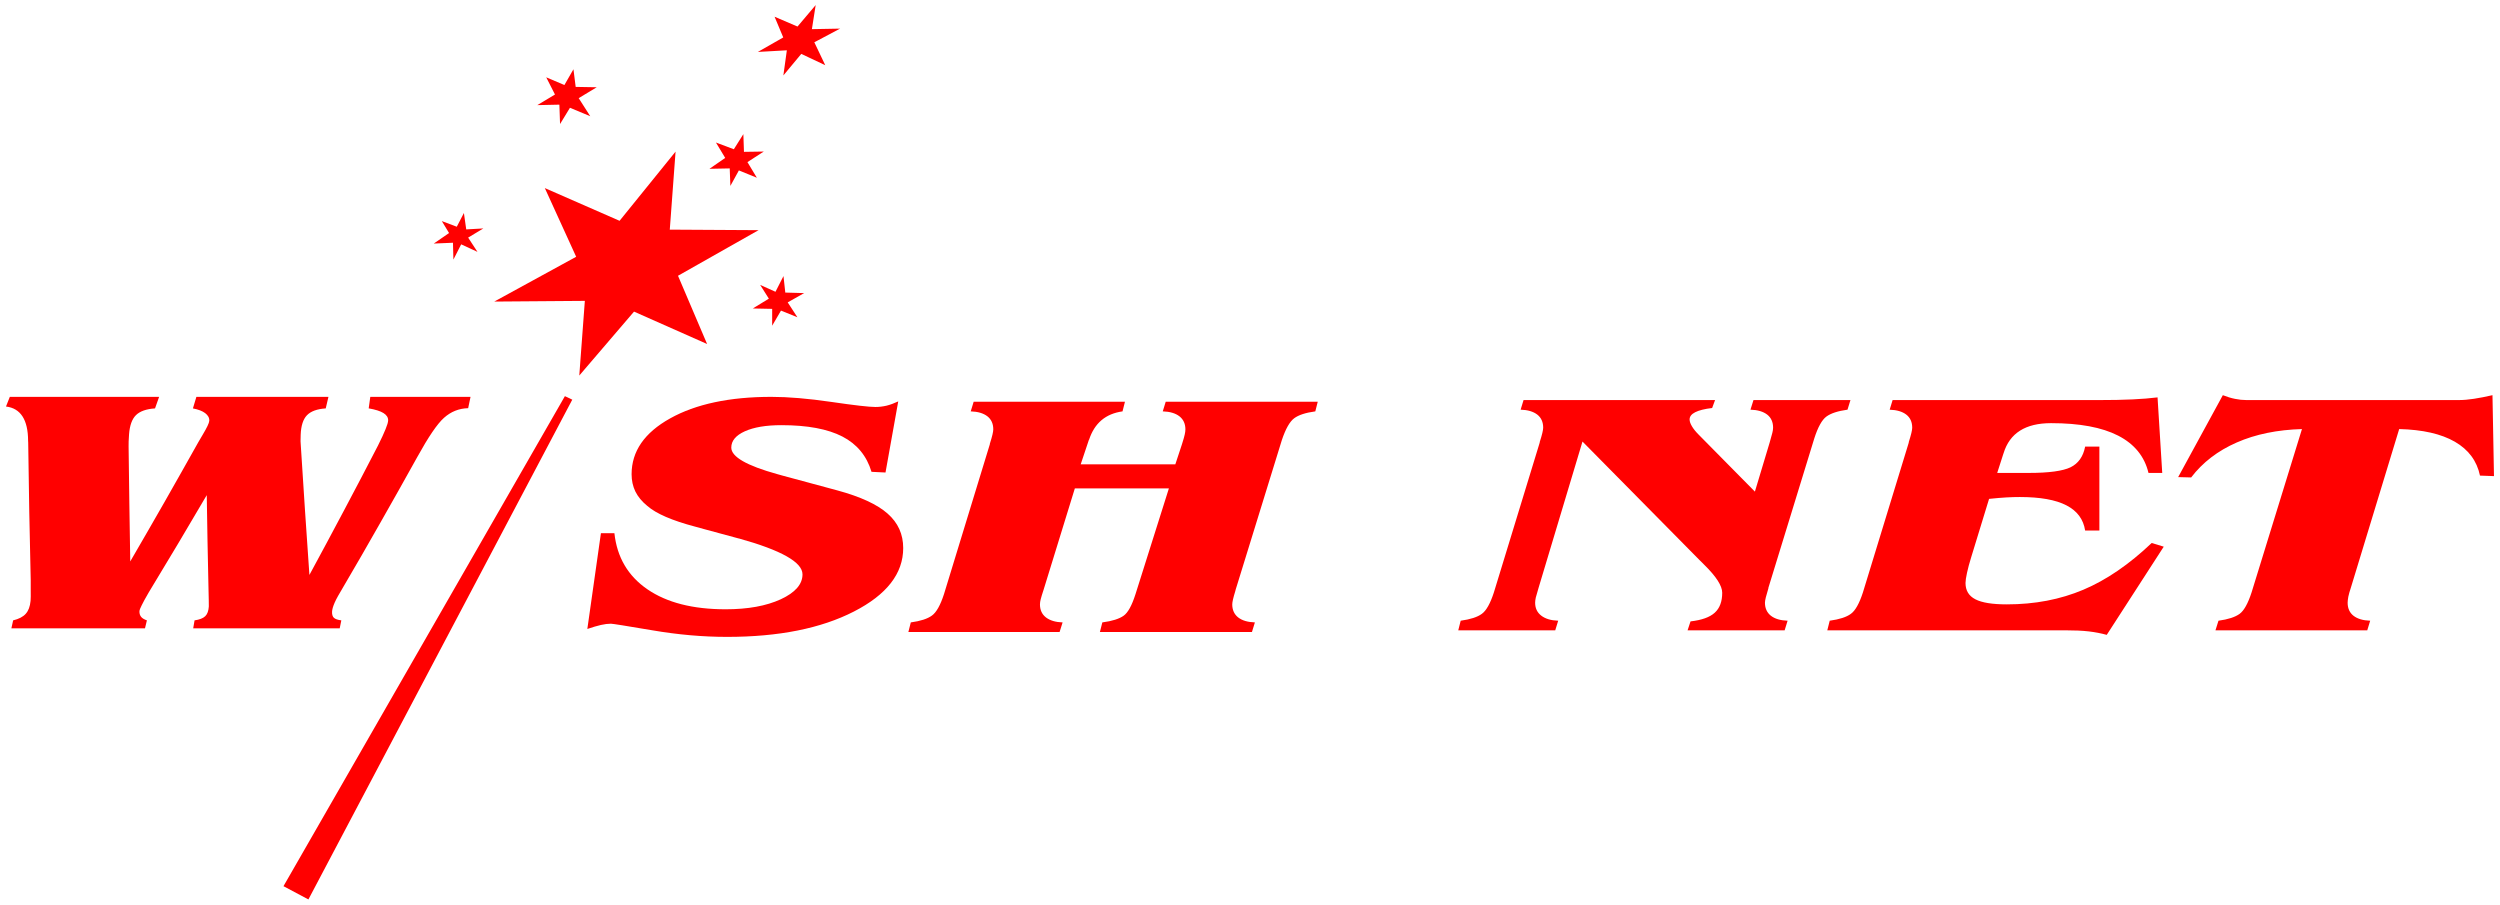
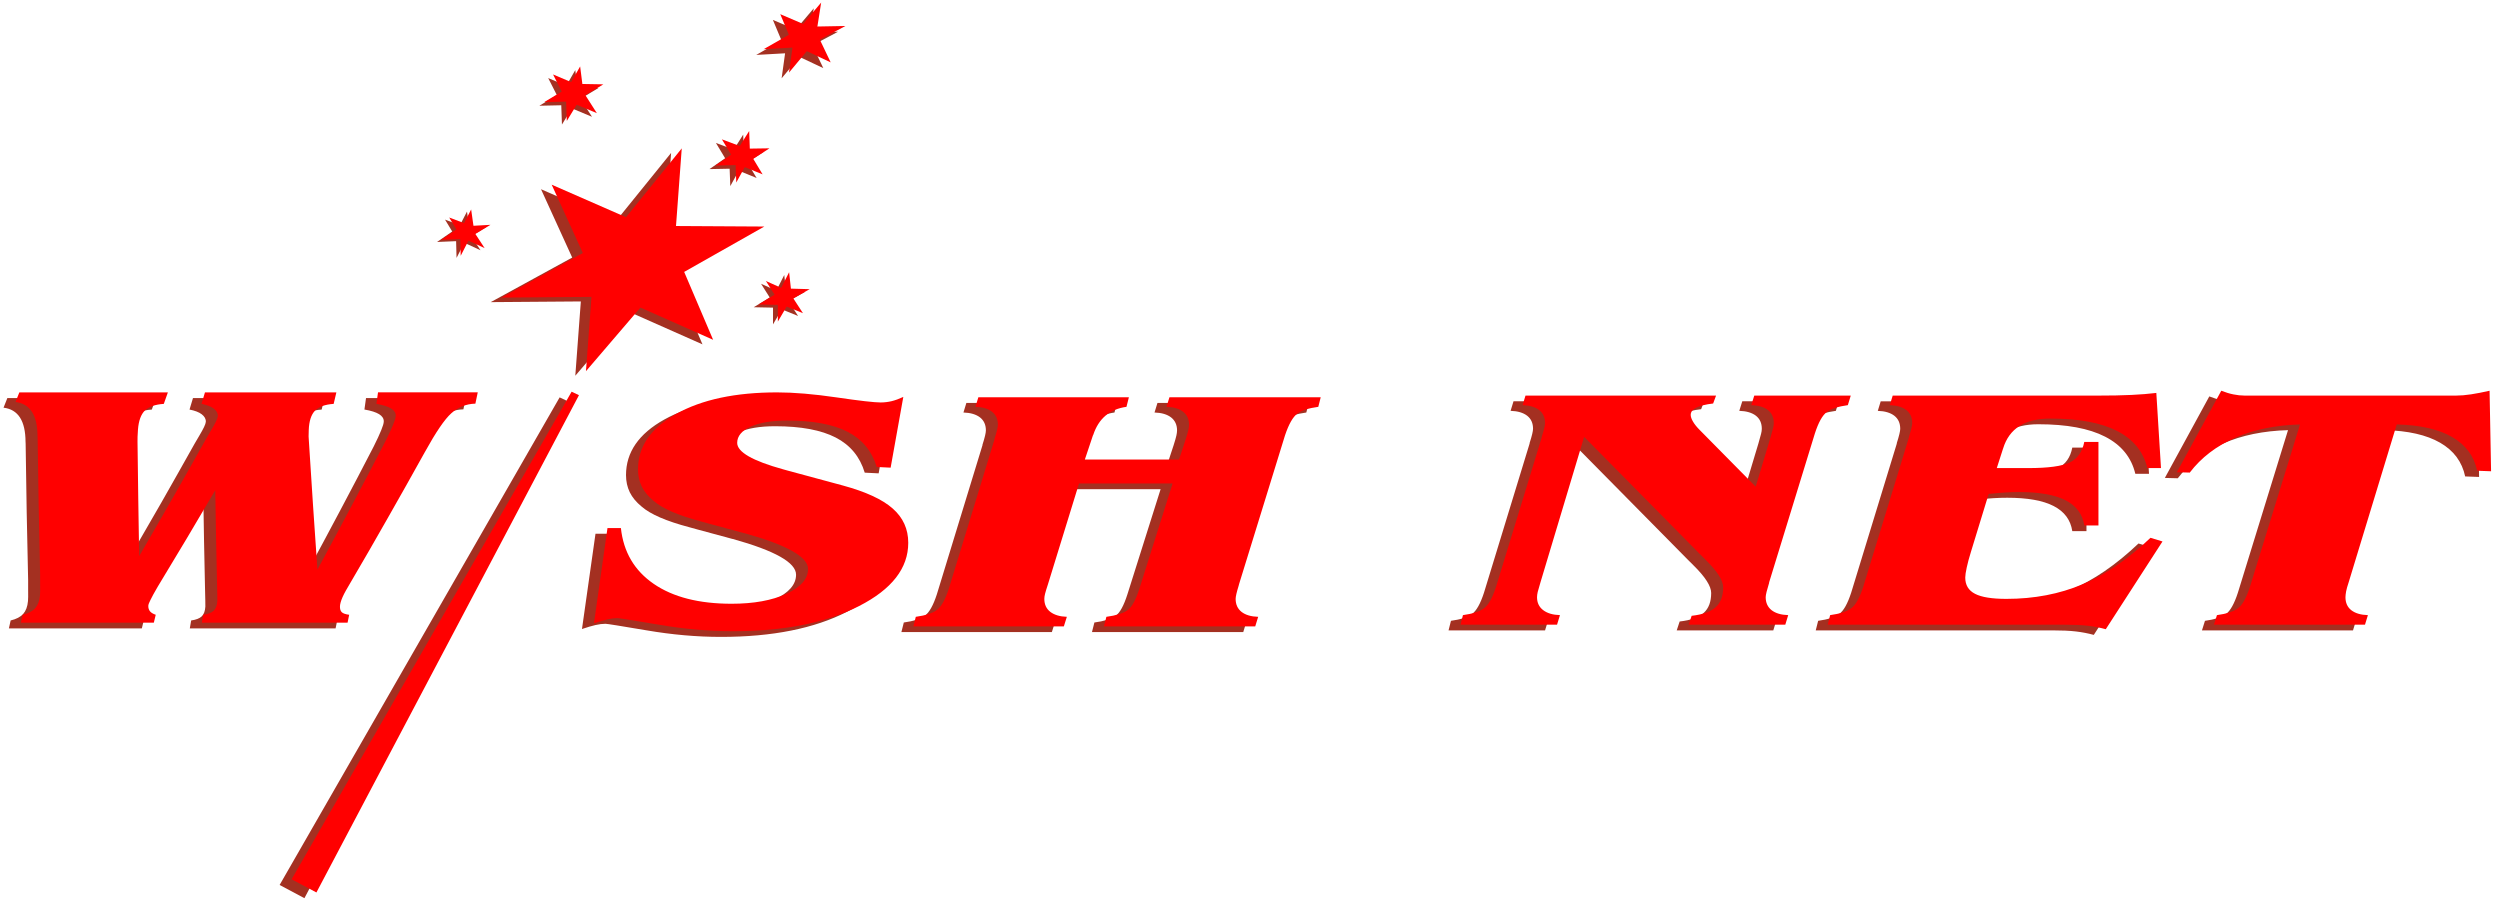
- <svg xmlns="http://www.w3.org/2000/svg" fill-rule="evenodd" clip-rule="evenodd" image-rendering="optimizeQuality" shape-rendering="geometricPrecision" text-rendering="geometricPrecision" viewBox="0 0 199 72">
+ <svg xmlns="http://www.w3.org/2000/svg" fill-rule="evenodd" clip-rule="evenodd" image-rendering="optimizeQuality" shape-rendering="geometricPrecision" text-rendering="geometricPrecision" viewBox="0 0 200 72">
  <defs>
    <style>
-       .fil0,.fil1{fill:red}.fil0{fill-rule:nonzero}
+       .fil3{fill:red}.fil1{fill:#a43021}.fil0,.fil2{fill:red;fill-rule:nonzero}.fil0{fill:#a43021}
    </style>
  </defs>
  <g id="Layer_x0020_1">
-     <g id="_183981464">
-       <path id="_179042920" d="M.781 31.591H12.665c-.108.306-.217.612-.325.918-.694.046-1.2.225-1.515.534-.313.307-.5.818-.553 1.528-.018.245-.028.433-.032.568-.004.137-.005.265-.004.391.018 1.527.042 3.057.06 4.582.018 1.525.044 3.053.072 4.578.918-1.579 1.832-3.16 2.734-4.74.901-1.578 1.79-3.163 2.679-4.743.081-.145.202-.348.357-.608.327-.55.509-.916.521-1.106.015-.234-.105-.436-.325-.606-.221-.171-.553-.295-.978-.378.092-.306.184-.612.276-.918h10.512c-.072.306-.144.612-.216.918-.698.046-1.191.231-1.496.547-.304.317-.47.833-.497 1.542-.008.226-.014.402-.012.521.002.118.014.229.02.33.11 1.72.219 3.442.333 5.16.114 1.719.232 3.438.353 5.157.93-1.717 1.854-3.434 2.763-5.152.907-1.716 1.815-3.432 2.698-5.152.279-.545.469-.986.602-1.303.132-.318.201-.552.204-.697.005-.234-.121-.427-.373-.584-.249-.155-.641-.28-1.175-.372.04-.306.084-.612.128-.918h7.979c-.068.302-.128.602-.189.903-.734.018-1.37.274-1.921.765-.548.489-1.247 1.527-2.121 3.108-.971 1.756-1.962 3.506-2.955 5.255-.995 1.752-2.002 3.506-3.031 5.252-.242.41-.452.767-.594 1.087-.139.316-.205.56-.212.736-.009.221.041.386.148.484.109.1.304.166.589.203-.044.212-.088.424-.128.634H15.379c.036-.21.072-.422.108-.634.393-.055.676-.164.85-.332.17-.164.263-.424.285-.774.002-.037.002-.188-.004-.461-.005-.267-.013-.63-.024-1.078-.029-1.22-.056-2.441-.076-3.661-.019-1.219-.04-2.441-.06-3.663-.758 1.29-1.519 2.58-2.285 3.866-.769 1.29-1.556 2.572-2.325 3.864-.286.48-.467.836-.573 1.047-.106.211-.173.367-.176.477-.005.18.047.329.137.439.091.111.244.203.457.276-.052.212-.104.424-.152.634H.906c.044-.21.092-.422.14-.634.449-.107.787-.281 1.002-.522.214-.239.345-.579.385-1.03.012-.135.022-.457.012-.958-.006-.304.003-.544 0-.713-.033-1.821-.084-3.641-.116-5.462-.032-1.82-.06-3.642-.084-5.465-0-.027-.008-.079-.008-.147-.008-1.671-.59-2.583-1.76-2.725.1-.256.201-.512.305-.77z" class="fil0" />
-       <path id="_179047432" d="M46.752 50.066l1.081-7.621h1.074c.207 1.914 1.081 3.403 2.629 4.465 1.541 1.058 3.616 1.589 6.225 1.589 1.775 0 3.236-.266 4.39-.797 1.154-.536 1.728-1.195 1.728-1.983 0-.966-1.688-1.919-5.064-2.858h-.02l-2.775-.751c-.14-.036-.374-.101-.681-.188-1.841-.486-3.109-1.035-3.816-1.653-.427-.348-.741-.728-.948-1.145-.201-.417-.3-.875-.3-1.374 0-1.827 1.021-3.306 3.07-4.447 2.041-1.14 4.73-1.713 8.053-1.713 1.341 0 2.936.133 4.777.403 1.842.27 3.009.403 3.51.403.3 0 .594-.037.887-.105.294-.073.601-.188.928-.339l-1.014 5.66-1.114-.055c-.38-1.268-1.155-2.207-2.315-2.807-1.168-.605-2.789-.907-4.857-.907-1.228 0-2.195.165-2.916.49-.714.325-1.074.756-1.074 1.296 0 .733 1.228 1.438 3.676 2.116.167.046.3.082.394.11l4.377 1.182c1.835.499 3.169 1.113 3.996 1.845.828.728 1.242 1.64 1.242 2.743 0 2.029-1.308 3.714-3.93 5.056-2.622 1.342-5.985 2.015-10.088 2.015-1.928 0-3.917-.174-5.971-.527-2.055-.348-3.142-.522-3.276-.522-.234 0-.5.032-.801.101-.3.069-.654.174-1.074.316zm40.8.243l.193-.765c.787-.105 1.348-.284 1.694-.531.347-.243.661-.82.948-1.722l2.656-8.413h-7.486l-2.482 8.051c-.12.357-.193.614-.234.769-.04.155-.06.293-.06.412 0 .444.16.792.481 1.04.32.243.761.376 1.321.394l-.24.765H72.306l.193-.765c.774-.105 1.335-.289 1.682-.545.354-.252.674-.824.961-1.708l3.65-11.93v-.037c.187-.582.273-.962.273-1.145 0-.444-.153-.792-.467-1.04-.314-.243-.754-.376-1.328-.394l.233-.765h12.043l-.193.765c-1.348.188-2.229.939-2.662 2.253l-.02.028-.647 1.933h7.533l.527-1.598c.114-.357.187-.614.22-.77.034-.155.054-.293.054-.412 0-.444-.16-.792-.474-1.04-.314-.243-.754-.376-1.328-.394l.234-.765h12.102l-.193.765c-.774.105-1.334.289-1.681.549-.354.261-.681.838-.981 1.731l-3.676 11.902c-.014.037-.027.078-.034.133-.16.517-.24.866-.24 1.049 0 .444.16.792.474 1.04.313.243.754.376 1.328.394l-.234.765H87.552z" class="fil0" />
-       <path id="_179047408" d="M136.52 31.846l-.234.632c-.6.069-1.047.183-1.347.334-.3.151-.447.344-.447.577 0 .151.06.334.187.545.12.206.3.43.534.664l4.477 4.534 1.175-3.906c.106-.357.173-.614.213-.77.04-.155.06-.293.06-.412 0-.444-.153-.792-.467-1.04-.314-.243-.76-.376-1.334-.394l.24-.765h7.719l-.234.765c-.767.105-1.328.289-1.681.549-.354.261-.674.838-.961 1.731l-3.656 11.902v.037c-.18.582-.274.962-.274 1.145 0 .444.16.792.474 1.04.314.243.754.376 1.328.394l-.234.765h-7.726l.234-.71c.887-.101 1.535-.33 1.928-.692.401-.362.594-.893.594-1.589 0-.545-.474-1.287-1.421-2.217-.214-.206-.36-.357-.454-.453l-9.247-9.365-3.496 11.646c-.107.357-.18.614-.22.769-.033.155-.053.293-.053.412 0 .435.16.779.487 1.031.327.252.774.385 1.348.403l-.234.765h-7.72l.193-.765c.774-.105 1.335-.289 1.682-.545.354-.252.674-.824.961-1.708l3.649-11.93v-.041c.187-.577.274-.957.274-1.14 0-.444-.153-.792-.467-1.04-.314-.243-.754-.376-1.328-.394l.233-.765H136.52zm11.769 15.31l3.649-11.925v-.041c.187-.582.274-.962.274-1.14 0-.449-.153-.797-.467-1.044-.313-.243-.754-.376-1.327-.394l.233-.765h16.266c1.161 0 2.109-.018 2.843-.055.734-.036 1.395-.087 1.981-.16l.373 6.013h-1.094c-.314-1.314-1.121-2.304-2.415-2.968-1.294-.664-3.076-.994-5.344-.994-2.035 0-3.289.797-3.776 2.391l-.02.055-.487 1.516h2.522c1.588 0 2.696-.151 3.316-.449.614-.302 1.008-.847 1.161-1.644h1.134v6.681h-1.134c-.134-.893-.628-1.562-1.488-2.006-.861-.445-2.095-.664-3.71-.664-.327 0-.687.009-1.081.032-.387.023-.841.06-1.368.115l-1.421 4.639c-.147.467-.254.879-.334 1.241-.08.366-.12.636-.12.815 0 .6.26 1.03.787 1.3.52.27 1.354.403 2.502.403 2.228 0 4.256-.39 6.085-1.163 1.834-.774 3.65-2.015 5.445-3.723l.96.293-4.537 7.02c-.447-.123-.921-.215-1.427-.275-.507-.06-1.135-.087-1.875-.087h-18.942l.193-.765c.774-.105 1.335-.289 1.682-.545.354-.252.674-.824.961-1.708zm34.948-13.002c-1.955.055-3.69.408-5.191 1.067-1.508.66-2.716 1.585-3.63 2.784l-1.034-.028 3.556-6.521c.34.133.66.233.967.293.307.064.607.096.894.096h16.927c.354 0 .754-.032 1.2-.101.454-.069.941-.165 1.475-.288l.12 6.443-1.114-.041c-.247-1.172-.914-2.07-2.002-2.697-1.088-.627-2.569-.962-4.43-1.008l-3.85 12.64c-.093.275-.16.513-.2.71-.033.197-.053.353-.053.472 0 .444.153.792.467 1.04.314.243.754.376 1.328.394l-.233.765h-12.083l.24-.765c.768-.105 1.328-.289 1.681-.545.347-.252.667-.824.954-1.708l4.01-13.002z" class="fil0" />
-       <path id="_179047264" d="M44.966 31.534l.587.279-21.004 39.783-1.984-1.056z" class="fil1" />
-       <path id="_179045896" d="M43.368 14.971l5.95 2.605 4.457-5.508-.46 6.211 7.066.042-6.412 3.63 2.316 5.432-5.817-2.579-4.357 5.089.443-5.944-7.21.056 6.519-3.566z" class="fil1" />
-       <path id="_185580048" d="M47.329 20.376l-1.459-3.144 3.603 1.554 2.734-3.329-.415 3.786 4.324.047-3.929 2.002 1.456 3.344-3.476-1.53-2.865 3.322.504-3.787-4.104-.003z" class="fil1" />
-       <path id="_185580336" d="M43.479 6.154l1.448.614.72-1.254.177 1.403 1.678.029-1.439.866.921 1.44-1.615-.674-.789 1.295-.054-1.543-1.754.038 1.404-.845z" class="fil1" />
-       <path id="_185580624" d="M61.656 1.331l1.826.782L64.928.404l-.301 1.916 2.243-.042-2.05 1.088.87 1.824-1.909-.9-1.425 1.715.277-2.001-2.308.13 2.021-1.154z" class="fil1" />
-       <path id="_185579184" d="M56.989 11.345l1.425.535.757-1.202.049 1.409 1.575-.024-1.299.841.75 1.245-1.431-.584-.677 1.234-.052-1.394-1.613.032 1.253-.867z" class="fil1" />
-       <path id="_185575296" d="M35.745 18.55l-.576-.952 1.191.45.567-1.093.185 1.305 1.363-.076-1.212.729.744 1.136-1.297-.599-.619 1.212-.035-1.34-1.526.065z" class="fil1" />
-       <path id="_185579472" d="M60.509 22.678l1.22.548.636-1.251.144 1.314 1.5.042-1.308.738.771 1.184-1.305-.529-.703 1.202.001-1.34-1.542-.032 1.278-.781z" class="fil1" />
+     <g id="_247458672">
+       <path id="_179042920" d="M.587 31.847H12.471c-.108.306-.217.612-.325.918-.694.046-1.2.225-1.515.534-.313.307-.5.818-.553 1.528-.018.245-.028.433-.032.568-.004.137-.005.265-.004.391.018 1.527.042 3.057.06 4.582.018 1.525.044 3.053.072 4.578.918-1.579 1.832-3.16 2.734-4.74.901-1.578 1.79-3.163 2.679-4.743.081-.145.202-.348.357-.608.327-.55.509-.916.521-1.106.015-.234-.105-.436-.325-.606-.221-.171-.553-.295-.978-.378.092-.306.184-.612.276-.918h10.512c-.072.306-.144.612-.216.918-.698.046-1.191.231-1.496.547-.304.317-.47.833-.497 1.542-.008.226-.014.402-.012.521.002.118.014.229.02.33.11 1.72.219 3.442.333 5.16.114 1.719.232 3.438.353 5.157.93-1.717 1.854-3.434 2.763-5.152.907-1.716 1.815-3.432 2.698-5.152.279-.545.469-.986.602-1.303.132-.318.201-.552.204-.697.005-.234-.121-.427-.373-.584-.249-.155-.641-.28-1.175-.372.04-.306.084-.612.128-.918h7.979c-.068.302-.128.602-.189.903-.734.018-1.37.274-1.921.765-.548.489-1.247 1.527-2.121 3.108-.971 1.756-1.962 3.506-2.955 5.255-.995 1.752-2.002 3.506-3.031 5.252-.242.41-.452.767-.594 1.087-.139.316-.205.56-.212.736-.009.221.041.386.148.484.109.1.304.166.589.203-.044.212-.088.424-.128.634H15.185c.036-.21.072-.422.108-.634.393-.055.676-.164.85-.332.17-.164.263-.424.285-.774.002-.037.002-.188-.004-.461-.005-.267-.013-.63-.024-1.078-.029-1.22-.056-2.441-.076-3.661-.019-1.219-.04-2.441-.06-3.663-.758 1.29-1.519 2.58-2.285 3.866-.769 1.29-1.556 2.572-2.325 3.864-.286.48-.467.836-.573 1.047-.106.211-.173.367-.176.477-.005.18.047.329.137.439.091.111.244.203.457.276-.052.212-.104.424-.152.634H.712c.044-.21.092-.422.14-.634.449-.107.787-.281 1.002-.522.214-.239.345-.579.385-1.03.012-.135.022-.457.012-.958-.006-.304.003-.544 0-.713-.033-1.821-.084-3.641-.116-5.462-.032-1.82-.06-3.642-.084-5.465-0-.027-.008-.079-.008-.147-.008-1.671-.59-2.583-1.76-2.725.1-.256.201-.512.305-.77z" class="fil0" />
+       <path id="_179047432" d="M46.558 50.322l1.081-7.621h1.074c.207 1.914 1.081 3.403 2.629 4.465 1.541 1.058 3.616 1.589 6.225 1.589 1.775 0 3.236-.266 4.39-.797 1.154-.536 1.728-1.195 1.728-1.983 0-.966-1.688-1.919-5.064-2.858h-.02l-2.775-.751c-.14-.036-.374-.101-.681-.188-1.841-.486-3.109-1.035-3.816-1.653-.427-.348-.741-.728-.948-1.145-.201-.417-.3-.875-.3-1.374 0-1.827 1.021-3.306 3.07-4.447 2.041-1.14 4.73-1.713 8.053-1.713 1.341 0 2.936.133 4.777.403 1.842.27 3.009.403 3.51.403.3 0 .594-.037.887-.105.294-.073.601-.188.928-.339l-1.014 5.66-1.114-.055c-.38-1.268-1.155-2.207-2.315-2.807-1.168-.605-2.789-.907-4.857-.907-1.228 0-2.195.165-2.916.49-.714.325-1.074.756-1.074 1.296 0 .733 1.228 1.438 3.676 2.116.167.046.3.082.394.11l4.377 1.182c1.835.499 3.169 1.113 3.996 1.845.828.728 1.242 1.64 1.242 2.743 0 2.029-1.308 3.714-3.93 5.056-2.622 1.342-5.985 2.015-10.088 2.015-1.928 0-3.917-.174-5.971-.527-2.055-.348-3.142-.522-3.276-.522-.234 0-.5.032-.801.101-.3.069-.654.174-1.074.316zm40.8.243l.193-.765c.787-.105 1.348-.284 1.694-.531.347-.243.661-.82.948-1.722l2.656-8.413h-7.486l-2.482 8.051c-.12.357-.193.614-.234.769-.04.155-.06.293-.06.412 0 .444.16.792.481 1.04.32.243.761.376 1.321.394l-.24.765H72.112l.193-.765c.774-.105 1.335-.289 1.682-.545.354-.252.674-.824.961-1.708l3.65-11.93v-.037c.187-.582.273-.962.273-1.145 0-.444-.153-.792-.467-1.04-.314-.243-.754-.376-1.328-.394l.233-.765h12.043l-.193.765c-1.348.188-2.229.939-2.662 2.253l-.02.028-.647 1.933h7.533l.527-1.598c.114-.357.187-.614.22-.77.034-.155.054-.293.054-.412 0-.444-.16-.792-.474-1.04-.314-.243-.754-.376-1.328-.394l.234-.765h12.102l-.193.765c-.774.105-1.334.289-1.681.549-.354.261-.681.838-.981 1.731L98.166 47.185c-.014.037-.027.078-.034.133-.16.517-.24.866-.24 1.049 0 .444.16.792.474 1.04.313.243.754.376 1.328.394l-.234.765H87.358z" class="fil0" />
+       <path id="_179047408" d="M136.326 32.103l-.234.632c-.6.069-1.047.183-1.347.334-.3.151-.447.344-.447.577 0 .151.06.334.187.545.12.206.3.43.534.664l4.477 4.534 1.175-3.906c.106-.357.173-.614.213-.77.04-.155.06-.293.06-.412 0-.444-.153-.792-.467-1.04-.314-.243-.76-.376-1.334-.394l.24-.765h7.719l-.234.765c-.767.105-1.328.289-1.681.549-.354.261-.674.838-.961 1.731l-3.656 11.902v.037c-.18.582-.274.962-.274 1.145 0 .444.16.792.474 1.04.314.243.754.376 1.328.394l-.234.765h-7.726l.234-.71c.887-.101 1.535-.33 1.928-.692.401-.362.594-.893.594-1.589 0-.545-.474-1.287-1.421-2.217-.214-.206-.36-.357-.454-.453l-9.247-9.365-3.496 11.646c-.107.357-.18.614-.22.769-.033.155-.053.293-.053.412 0 .435.16.779.487 1.031.327.252.774.385 1.348.403l-.234.765h-7.72l.193-.765c.774-.105 1.335-.289 1.682-.545.354-.252.674-.824.961-1.708l3.649-11.93v-.041c.187-.577.274-.957.274-1.14 0-.444-.153-.792-.467-1.04-.314-.243-.754-.376-1.328-.394l.233-.765h15.246zm11.769 15.31l3.649-11.925v-.041c.187-.582.274-.962.274-1.14 0-.449-.153-.797-.467-1.044-.313-.243-.754-.376-1.327-.394l.233-.765h16.266c1.161 0 2.109-.018 2.843-.055.734-.036 1.395-.087 1.981-.16l.373 6.013h-1.094c-.314-1.314-1.121-2.304-2.415-2.968-1.294-.664-3.076-.994-5.344-.994-2.035 0-3.289.797-3.776 2.391l-.02.055-.487 1.516h2.522c1.588 0 2.696-.151 3.316-.449.614-.302 1.008-.847 1.161-1.644h1.134v6.681h-1.134c-.134-.893-.628-1.562-1.488-2.006-.861-.445-2.095-.664-3.71-.664-.327 0-.687.009-1.081.032-.387.023-.841.06-1.368.115l-1.421 4.639c-.147.467-.254.879-.334 1.241-.08.366-.12.636-.12.815 0 .6.26 1.03.787 1.3.52.27 1.354.403 2.502.403 2.228 0 4.256-.39 6.085-1.163 1.834-.774 3.65-2.015 5.445-3.723l.96.293-4.537 7.02c-.447-.123-.921-.215-1.427-.275-.507-.06-1.135-.087-1.875-.087h-18.942l.193-.765c.774-.105 1.335-.289 1.682-.545.354-.252.674-.824.961-1.708zm34.948-13.002c-1.955.055-3.69.408-5.191 1.067-1.508.66-2.716 1.585-3.63 2.784l-1.034-.028 3.556-6.521c.34.133.66.233.967.293.307.064.607.096.894.096h16.927c.354 0 .754-.032 1.2-.101.454-.069.941-.165 1.475-.288l.12 6.443-1.114-.041c-.247-1.172-.914-2.07-2.002-2.697-1.088-.627-2.569-.962-4.43-1.008l-3.85 12.64c-.093.275-.16.513-.2.71-.033.197-.053.353-.053.472 0 .444.153.792.467 1.04.314.243.754.376 1.328.394l-.233.765h-12.083l.24-.765c.768-.105 1.328-.289 1.681-.545.347-.252.667-.824.954-1.708l4.01-13.002z" class="fil0" />
+       <path id="_179047264" d="M44.771 31.79l.587.279L24.354 71.853l-1.984-1.056z" class="fil1" />
+       <path id="_179045896" d="M43.281 15.137l5.95 2.605 4.457-5.508-.46 6.211 7.066.042-6.412 3.63 2.316 5.432-5.817-2.579-4.357 5.089.443-5.944-7.21.056 6.519-3.566z" class="fil1" />
+       <path id="_185580048" d="M47.498 20.715l-1.459-3.144 3.603 1.554 2.734-3.329-.415 3.786 4.324.047-3.929 2.002 1.456 3.344-3.476-1.53-2.865 3.322.504-3.787-4.104-.003z" class="fil1" />
+       <path id="_185580336" d="M43.855 6.245l1.448.614.72-1.254.177 1.403 1.678.029-1.439.866.921 1.44-1.615-.674-.789 1.295-.054-1.543-1.754.038 1.404-.845z" class="fil1" />
+       <path id="_185580624" d="M61.83 1.592l1.826.782L65.102.664l-.301 1.916 2.243-.042-2.05 1.088.87 1.824-1.909-.9-1.425 1.715.277-2.001-2.308.13 2.021-1.154z" class="fil1" />
+       <path id="_185579184" d="M57.274 11.436l1.425.535.757-1.202.049 1.409 1.575-.024-1.299.841.75 1.245-1.431-.584-.677 1.234-.052-1.394-1.613.032 1.253-.867z" class="fil1" />
+       <path id="_185575296" d="M36.178 18.521l-.576-.952 1.191.45.567-1.093.185 1.305 1.363-.076-1.212.729.744 1.136-1.297-.599-.619 1.212-.035-1.34-1.526.065z" class="fil1" />
+       <path id="_185579472" d="M60.885 22.703l1.22.548.636-1.251.144 1.314 1.5.042-1.308.738.771 1.184-1.305-.529-.703 1.202.001-1.34-1.542-.032 1.278-.781z" class="fil1" />
+       <g id="_183981464">
+         <path id="_179042920_0" d="M1.546 31.392H13.43c-.108.306-.217.612-.325.918-.694.046-1.2.225-1.515.534-.313.307-.5.818-.553 1.528-.018.245-.028.433-.032.568-.004.137-.005.265-.004.391.018 1.527.042 3.057.06 4.582.018 1.525.044 3.053.072 4.578.918-1.579 1.832-3.16 2.734-4.74.901-1.578 1.79-3.163 2.679-4.743.081-.145.202-.348.357-.608.327-.55.509-.916.521-1.106.015-.234-.105-.436-.325-.606-.221-.171-.553-.295-.978-.378.092-.306.184-.612.276-.918h10.512c-.072.306-.144.612-.216.918-.698.046-1.191.231-1.496.547-.304.317-.47.833-.497 1.542-.008.226-.014.402-.012.521.002.118.014.229.02.33.11 1.72.219 3.442.333 5.16.114 1.719.232 3.438.353 5.157.93-1.717 1.854-3.434 2.763-5.152.907-1.716 1.815-3.432 2.698-5.152.279-.545.469-.986.602-1.303.132-.318.201-.552.204-.697.005-.234-.121-.427-.373-.584-.249-.155-.641-.28-1.175-.372.04-.306.084-.612.128-.918h7.979c-.068.302-.128.602-.189.903-.734.018-1.37.274-1.921.765-.548.489-1.247 1.527-2.121 3.108-.971 1.756-1.962 3.506-2.955 5.255-.995 1.752-2.002 3.506-3.031 5.252-.242.41-.452.767-.594 1.087-.139.316-.205.56-.212.736-.009.221.041.386.148.484.109.1.304.166.589.203-.044.212-.088.424-.128.634H16.144c.036-.21.072-.422.108-.634.393-.055.676-.164.85-.332.17-.164.263-.424.285-.774.002-.037.002-.188-.004-.461-.005-.267-.013-.63-.024-1.078-.029-1.22-.056-2.441-.076-3.661-.019-1.219-.04-2.441-.06-3.663-.758 1.29-1.519 2.58-2.285 3.866-.769 1.29-1.556 2.572-2.325 3.864-.286.48-.467.836-.573 1.047-.106.211-.173.367-.176.477-.005.18.047.329.137.439.091.111.244.203.457.276-.052.212-.104.424-.152.634H1.671c.044-.21.092-.422.14-.634.449-.107.787-.281 1.002-.522.214-.239.345-.579.385-1.03.012-.135.022-.457.012-.958-.006-.304.003-.544 0-.713-.033-1.821-.084-3.641-.116-5.462-.032-1.82-.06-3.642-.084-5.465-0-.027-.008-.079-.008-.147-.008-1.671-.59-2.583-1.76-2.725.1-.256.201-.512.305-.77z" class="fil2" />
+         <path id="_179047432_1" d="M47.517 49.867l1.081-7.621h1.074c.207 1.914 1.081 3.403 2.629 4.465 1.541 1.058 3.616 1.589 6.225 1.589 1.775 0 3.236-.266 4.39-.797 1.154-.536 1.728-1.195 1.728-1.983 0-.966-1.688-1.919-5.064-2.858h-.02l-2.775-.751c-.14-.036-.374-.101-.681-.188-1.841-.486-3.109-1.035-3.816-1.653-.427-.348-.741-.728-.948-1.145-.201-.417-.3-.875-.3-1.374 0-1.827 1.021-3.306 3.07-4.447 2.041-1.14 4.73-1.713 8.053-1.713 1.341 0 2.936.133 4.777.403 1.842.27 3.009.403 3.51.403.3 0 .594-.037.887-.105.294-.073.601-.188.928-.339l-1.014 5.66-1.114-.055c-.38-1.268-1.155-2.207-2.315-2.807-1.168-.605-2.789-.907-4.857-.907-1.228 0-2.195.165-2.916.49-.714.325-1.074.756-1.074 1.296 0 .733 1.228 1.438 3.676 2.116.167.046.3.082.394.11l4.377 1.182c1.835.499 3.169 1.113 3.996 1.845.828.728 1.242 1.64 1.242 2.743 0 2.029-1.308 3.714-3.93 5.056-2.622 1.342-5.985 2.015-10.088 2.015-1.928 0-3.917-.174-5.971-.527-2.055-.348-3.142-.522-3.276-.522-.234 0-.5.032-.801.101-.3.069-.654.174-1.074.316zm40.8.243l.193-.765c.787-.105 1.348-.284 1.694-.531.347-.243.661-.82.948-1.722l2.656-8.413h-7.486l-2.482 8.051c-.12.357-.193.614-.234.769-.04.155-.06.293-.06.412 0 .444.16.792.481 1.04.32.243.761.376 1.321.394l-.24.765H73.071l.193-.765c.774-.105 1.335-.289 1.682-.545.354-.252.674-.824.961-1.708l3.65-11.93v-.037c.187-.582.273-.962.273-1.145 0-.444-.153-.792-.467-1.04-.314-.243-.754-.376-1.328-.394l.233-.765h12.043l-.193.765c-1.348.188-2.229.939-2.662 2.253l-.02.028-.647 1.933h7.533l.527-1.598c.114-.357.187-.614.22-.77.034-.155.054-.293.054-.412 0-.444-.16-.792-.474-1.04-.314-.243-.754-.376-1.328-.394l.234-.765h12.102l-.193.765c-.774.105-1.334.289-1.681.549-.354.261-.681.838-.981 1.731L99.125 46.73c-.014.037-.027.078-.034.133-.16.517-.24.866-.24 1.049 0 .444.16.792.474 1.04.313.243.754.376 1.328.394l-.234.765H88.317z" class="fil2" />
+         <path id="_179047408_2" d="M137.285 31.648l-.234.632c-.6.069-1.047.183-1.347.334-.3.151-.447.344-.447.577 0 .151.06.334.187.545.12.206.3.43.534.664l4.477 4.534 1.175-3.906c.106-.357.173-.614.213-.77.04-.155.06-.293.06-.412 0-.444-.153-.792-.467-1.04-.314-.243-.76-.376-1.334-.394l.24-.765h7.719l-.234.765c-.767.105-1.328.289-1.681.549-.354.261-.674.838-.961 1.731l-3.656 11.902v.037c-.18.582-.274.962-.274 1.145 0 .444.16.792.474 1.04.314.243.754.376 1.328.394l-.234.765h-7.726l.234-.71c.887-.101 1.535-.33 1.928-.692.401-.362.594-.893.594-1.589 0-.545-.474-1.287-1.421-2.217-.214-.206-.36-.357-.454-.453l-9.247-9.365-3.496 11.646c-.107.357-.18.614-.22.769-.033.155-.053.293-.053.412 0 .435.16.779.487 1.031.327.252.774.385 1.348.403l-.234.765h-7.72l.193-.765c.774-.105 1.335-.289 1.682-.545.354-.252.674-.824.961-1.708l3.649-11.93v-.041c.187-.577.274-.957.274-1.14 0-.444-.153-.792-.467-1.04-.314-.243-.754-.376-1.328-.394l.233-.765h15.246zm11.769 15.31l3.649-11.925v-.041c.187-.582.274-.962.274-1.14 0-.449-.153-.797-.467-1.044-.313-.243-.754-.376-1.327-.394l.233-.765h16.266c1.161 0 2.109-.018 2.843-.055.734-.036 1.395-.087 1.981-.16l.373 6.013h-1.094c-.314-1.314-1.121-2.304-2.415-2.968-1.294-.664-3.076-.994-5.344-.994-2.035 0-3.289.797-3.776 2.391l-.02.055-.487 1.516h2.522c1.588 0 2.696-.151 3.316-.449.614-.302 1.008-.847 1.161-1.644h1.134v6.681h-1.134c-.134-.893-.628-1.562-1.488-2.006-.861-.445-2.095-.664-3.71-.664-.327 0-.687.009-1.081.032-.387.023-.841.06-1.368.115l-1.421 4.639c-.147.467-.254.879-.334 1.241-.08.366-.12.636-.12.815 0 .6.26 1.03.787 1.3.52.27 1.354.403 2.502.403 2.228 0 4.256-.39 6.085-1.163 1.834-.774 3.65-2.015 5.445-3.723l.96.293-4.537 7.02c-.447-.123-.921-.215-1.427-.275-.507-.06-1.135-.087-1.875-.087h-18.942l.193-.765c.774-.105 1.335-.289 1.682-.545.354-.252.674-.824.961-1.708zm34.948-13.002c-1.955.055-3.69.408-5.191 1.067-1.508.66-2.716 1.585-3.63 2.784l-1.034-.028 3.556-6.521c.34.133.66.233.967.293.307.064.607.096.894.096h16.927c.354 0 .754-.032 1.2-.101.454-.069.941-.165 1.475-.288l.12 6.443-1.114-.041c-.247-1.172-.914-2.07-2.002-2.697-1.088-.627-2.569-.962-4.43-1.008l-3.85 12.64c-.093.275-.16.513-.2.71-.033.197-.053.353-.053.472 0 .444.153.792.467 1.04.314.243.754.376 1.328.394l-.233.765h-12.083l.24-.765c.768-.105 1.328-.289 1.681-.545.347-.252.667-.824.954-1.708l4.01-13.002z" class="fil2" />
+         <path id="_179047264_3" d="M45.73 31.336l.587.279L25.313 71.398l-1.984-1.056z" class="fil3" />
+         <path id="_179045896_4" d="M44.133 14.773l5.95 2.605 4.457-5.508-.46 6.211 7.066.042-6.412 3.63 2.316 5.432-5.817-2.579-4.357 5.089.443-5.944-7.21.056 6.519-3.566z" class="fil3" />
+         <path id="_185580048_5" d="M48.094 20.177l-1.459-3.144 3.603 1.554 2.734-3.329-.415 3.786 4.324.047-3.929 2.002 1.456 3.344-3.476-1.53-2.865 3.322.504-3.787-4.104-.003z" class="fil3" />
+         <path id="_185580336_6" d="M44.244 5.955l1.448.614.72-1.254.177 1.403 1.678.029-1.439.866.921 1.44-1.615-.674-.789 1.295-.054-1.543-1.754.038 1.404-.845z" class="fil3" />
+         <path id="_185580624_7" d="M62.421 1.133l1.826.782L65.693.205l-.301 1.916 2.243-.042-2.05 1.088.87 1.824-1.909-.9-1.425 1.715.277-2.001-2.308.13 2.021-1.154z" class="fil3" />
+         <path id="_185579184_8" d="M57.753 11.147l1.425.535.757-1.202.049 1.409 1.575-.024-1.299.841.75 1.245-1.431-.584-.677 1.234-.052-1.394-1.613.032 1.253-.867z" class="fil3" />
+         <path id="_185575296_9" d="M36.51 18.352l-.576-.952 1.191.45.567-1.093.185 1.305 1.363-.076-1.212.729.744 1.136-1.297-.599-.619 1.212-.035-1.34-1.526.065z" class="fil3" />
+         <path id="_185579472_10" d="M61.273 22.48l1.22.548.636-1.251.144 1.314 1.5.042-1.308.738.771 1.184-1.305-.529-.703 1.202.001-1.34-1.542-.032 1.278-.781z" class="fil3" />
+       </g>
    </g>
  </g>
</svg>
